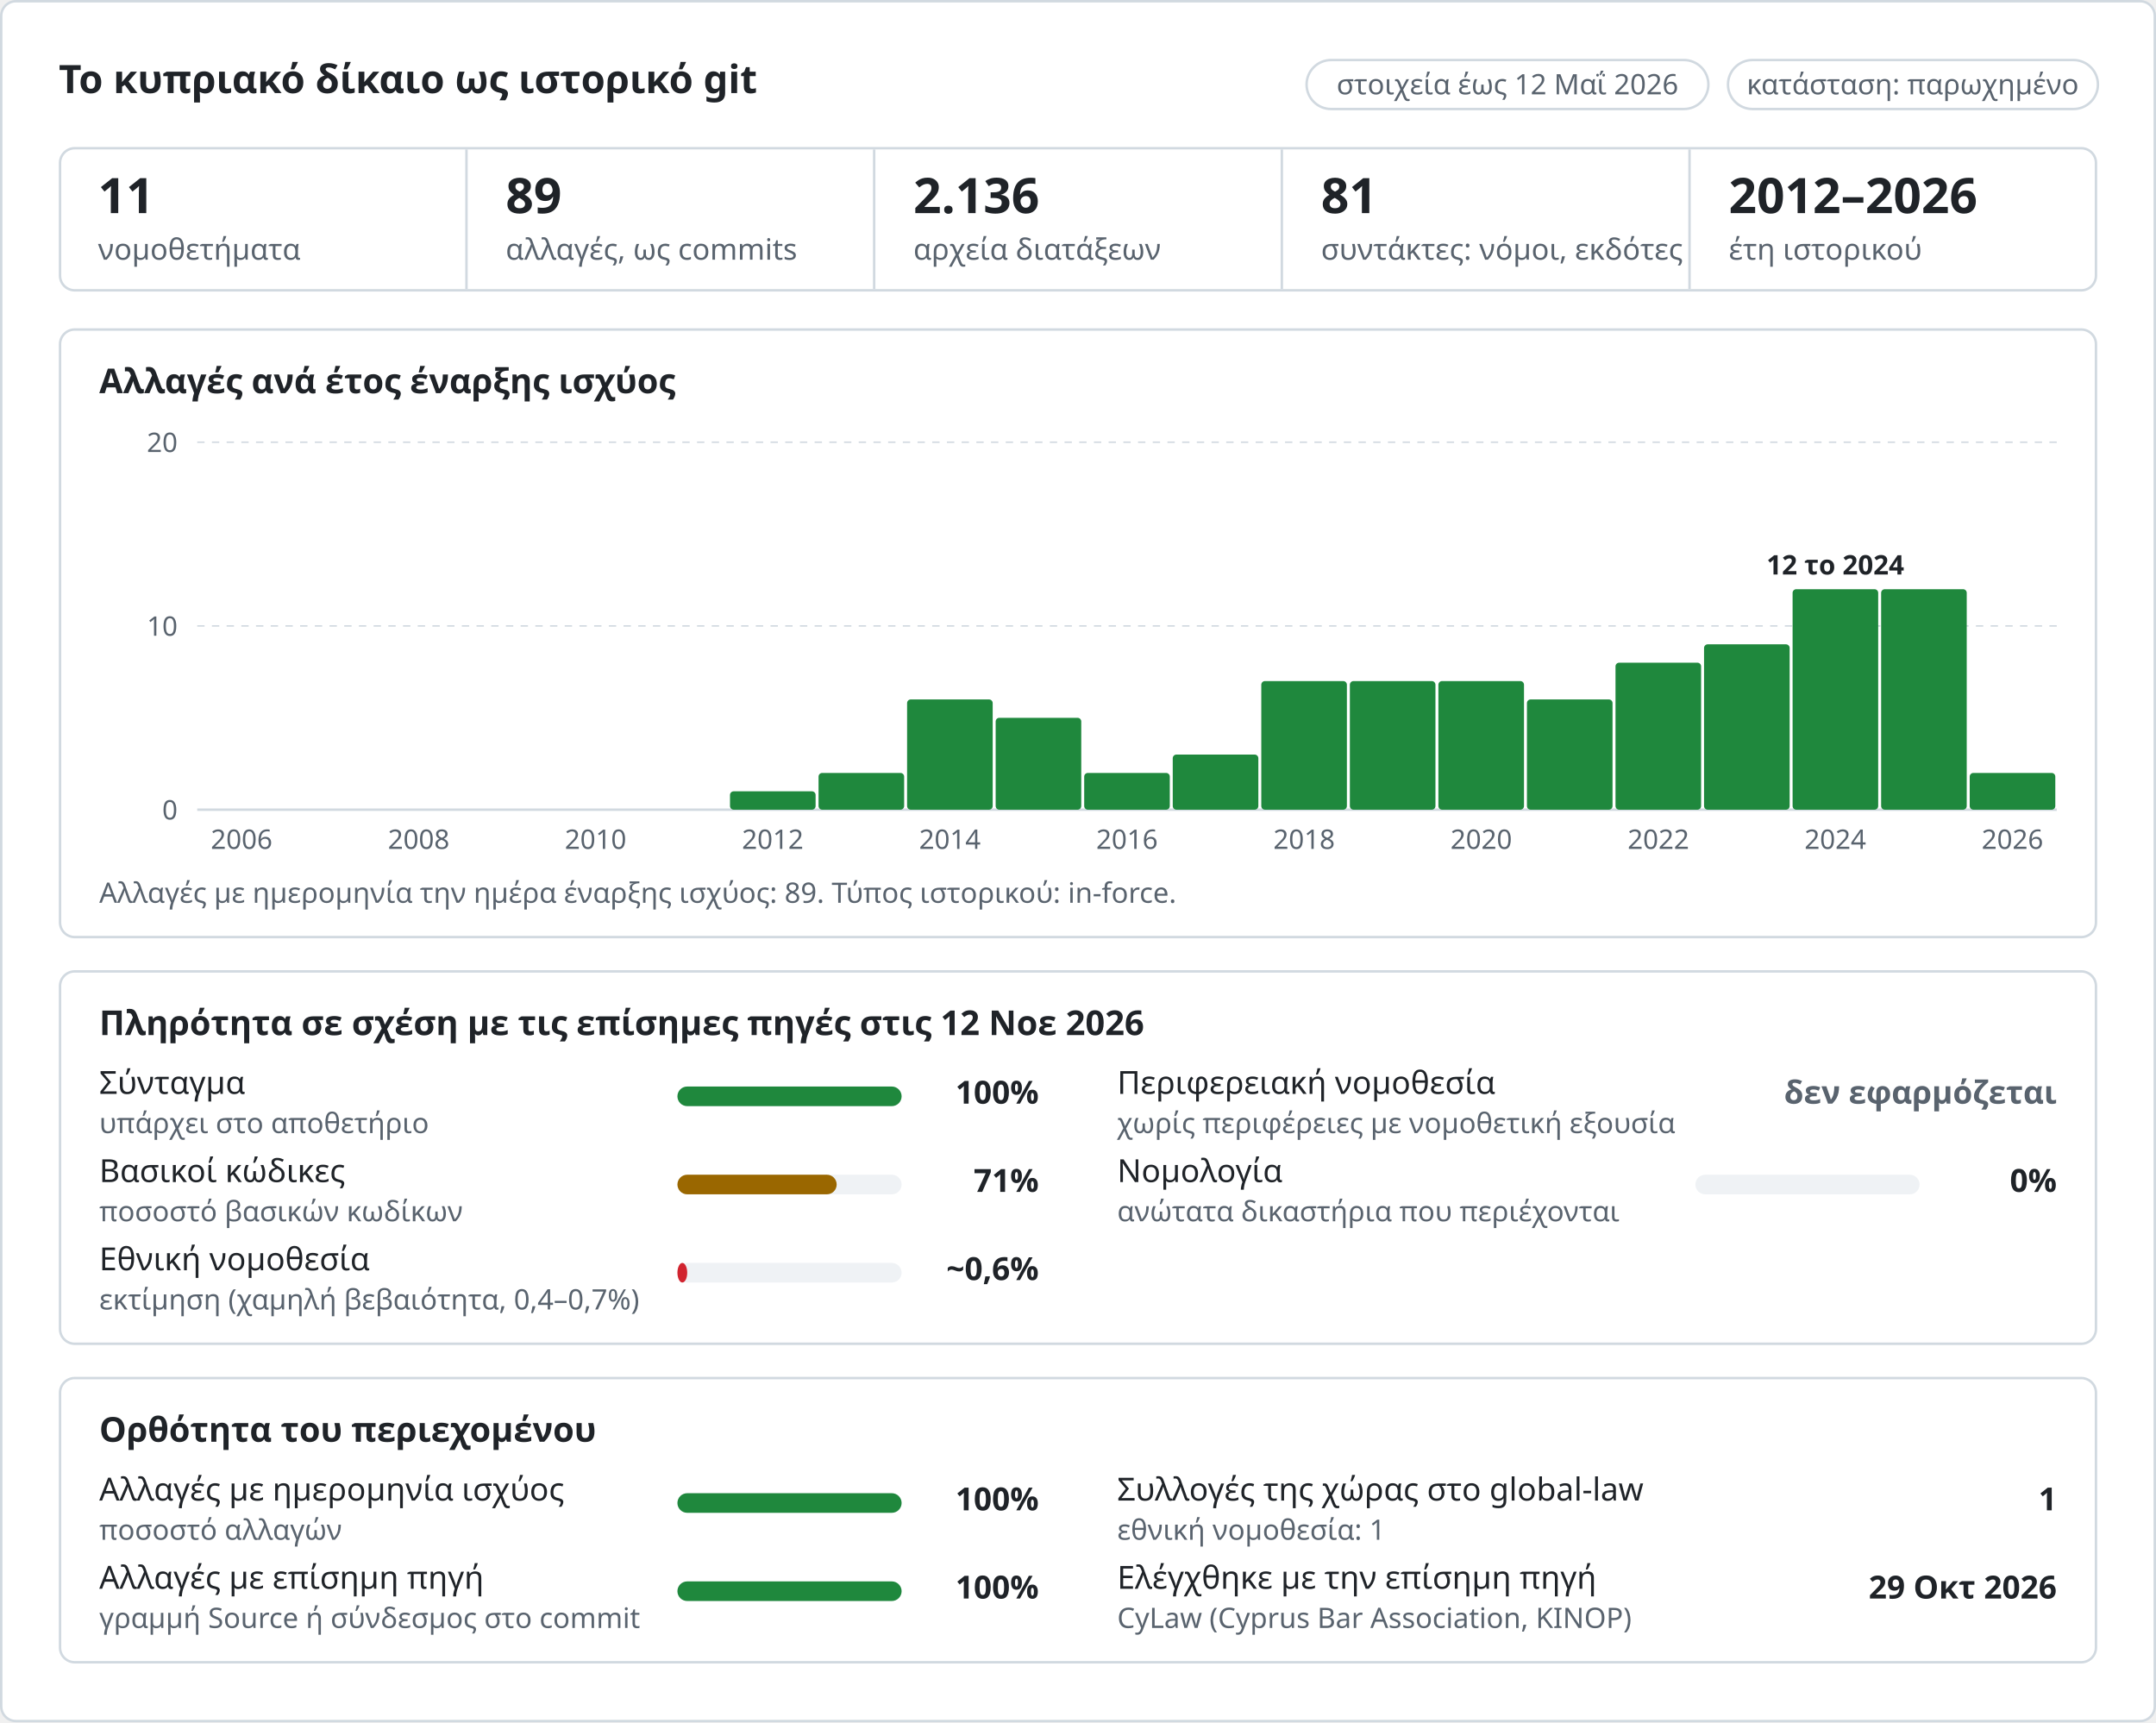
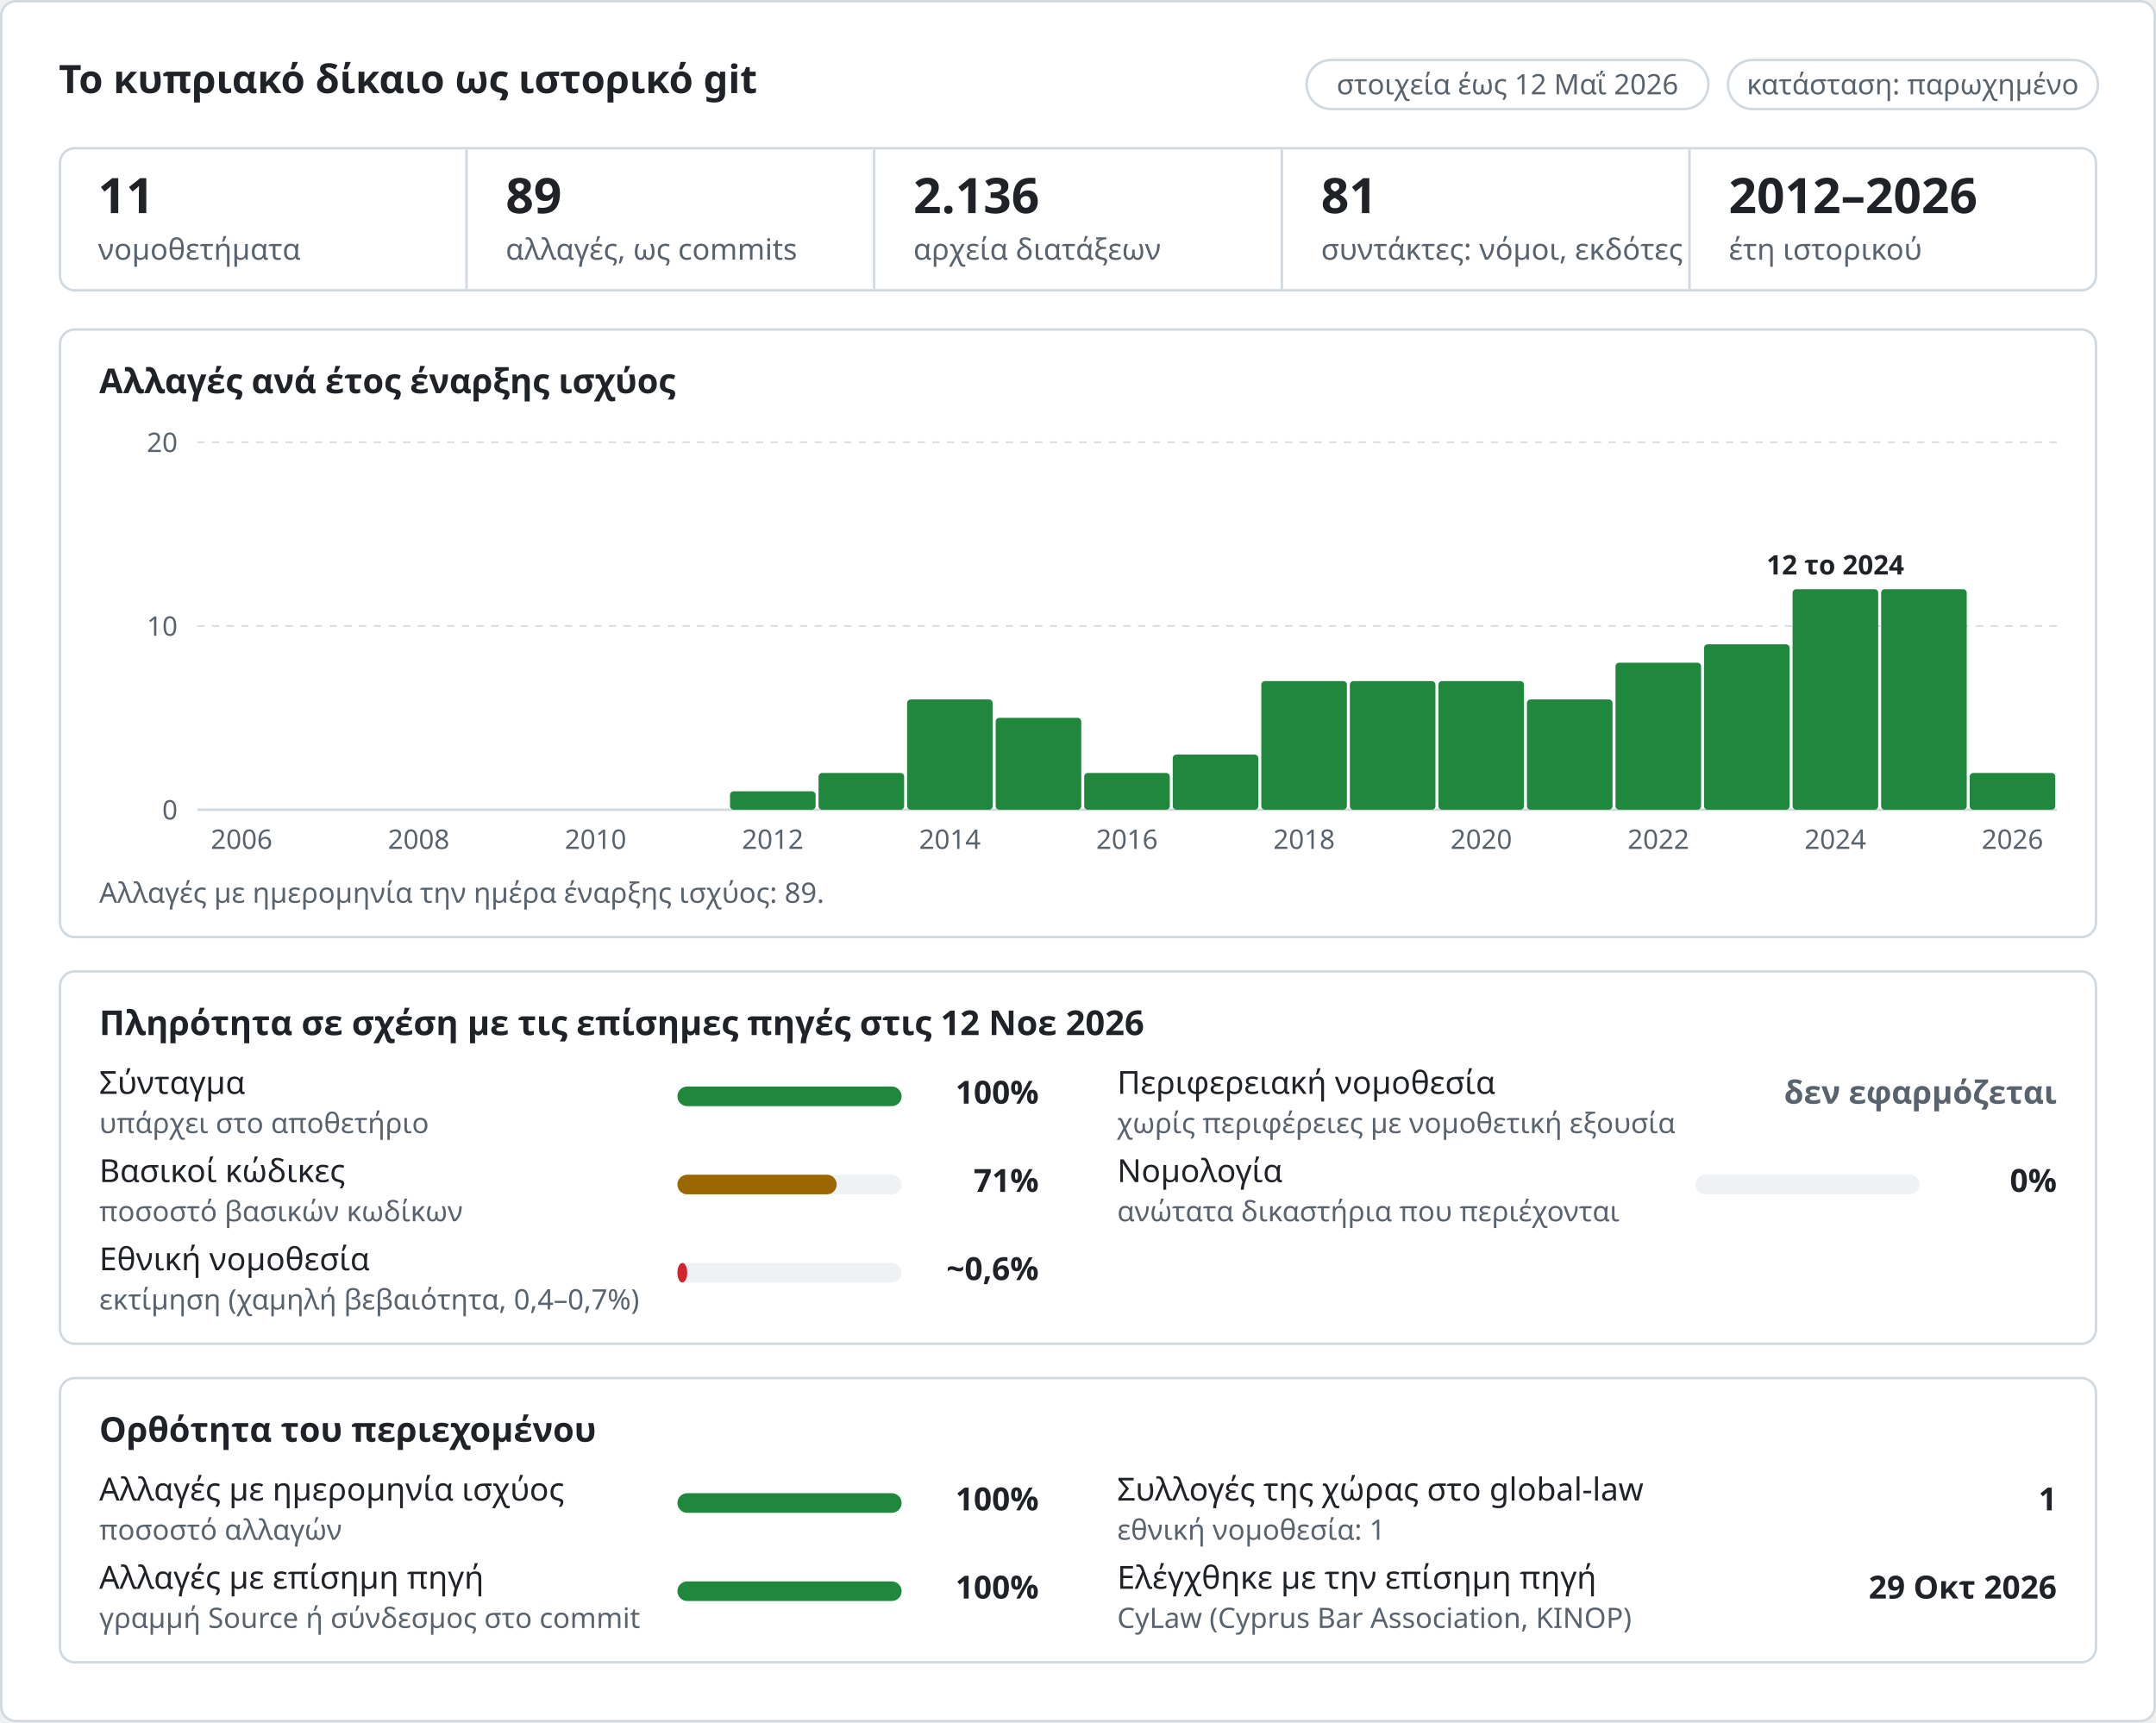
<svg xmlns="http://www.w3.org/2000/svg" width="880" height="703" viewBox="0 0 880 703" font-family="-apple-system,BlinkMacSystemFont,Segoe UI,Noto Sans,Helvetica,Arial,sans-serif">
  <rect x="0.5" y="0.5" width="879" height="702" rx="6" fill="#ffffff" stroke="#d1d9e0" />
  <text x="24" y="38" font-size="16" font-weight="600" fill="#1f2328">Το κυπριακό δίκαιο ως ιστορικό git</text>
  <rect x="533.3" y="24.5" width="164" height="20" rx="10" fill="none" stroke="#d1d9e0" />
  <text x="615.3" y="38.5" font-size="11.5" font-weight="500" text-anchor="middle" fill="#59636e">στοιχεία έως 12 Μαΐ 2026</text>
  <rect x="705.3" y="24.5" width="151" height="20" rx="10" fill="none" stroke="#d1d9e0" />
  <text x="780.7" y="38.5" font-size="11.5" font-weight="500" text-anchor="middle" fill="#59636e">κατάσταση: παρωχημένο</text>
  <rect x="24.5" y="60.5" width="831" height="58" rx="6" fill="#ffffff" stroke="#d1d9e0" />
  <text x="40.0" y="87" font-size="20" font-weight="600" fill="#1f2328">11</text>
  <text x="40.0" y="106" font-size="12" fill="#59636e">νομοθετήματα</text>
  <line x1="190.4" y1="61" x2="190.4" y2="118" stroke="#d1d9e0" />
  <text x="206.4" y="87" font-size="20" font-weight="600" fill="#1f2328">89</text>
  <text x="206.4" y="106" font-size="12" fill="#59636e">αλλαγές, ως commits</text>
  <line x1="356.8" y1="61" x2="356.8" y2="118" stroke="#d1d9e0" />
  <text x="372.8" y="87" font-size="20" font-weight="600" fill="#1f2328">2.136</text>
  <text x="372.8" y="106" font-size="12" fill="#59636e">αρχεία διατάξεων</text>
  <line x1="523.2" y1="61" x2="523.2" y2="118" stroke="#d1d9e0" />
  <text x="539.2" y="87" font-size="20" font-weight="600" fill="#1f2328">81</text>
  <text x="539.2" y="106" font-size="12" fill="#59636e" textLength="142" lengthAdjust="spacingAndGlyphs">συντάκτες: νόμοι, εκδότες</text>
  <line x1="689.6" y1="61" x2="689.6" y2="118" stroke="#d1d9e0" />
  <text x="705.6" y="87" font-size="20" font-weight="600" fill="#1f2328">2012–2026</text>
  <text x="705.6" y="106" font-size="12" fill="#59636e">έτη ιστορικού</text>
  <rect x="24.5" y="134.5" width="831" height="248" rx="6" fill="#ffffff" stroke="#d1d9e0" />
  <text x="40.5" y="160.5" font-size="14" font-weight="600" fill="#1f2328">Αλλαγές ανά έτος έναρξης ισχύος</text>
  <line x1="80.5" y1="330.5" x2="839.5" y2="330.5" stroke="#d1d9e0" stroke-width="1" />
  <text x="72.5" y="334.5" font-size="11" text-anchor="end" fill="#59636e">0</text>
  <line x1="80.5" y1="255.5" x2="839.5" y2="255.5" stroke="#d1d9e0" stroke-width="0.6" stroke-dasharray="3 3" />
  <text x="72.5" y="259.5" font-size="11" text-anchor="end" fill="#59636e">10</text>
  <line x1="80.5" y1="180.5" x2="839.5" y2="180.5" stroke="#d1d9e0" stroke-width="0.6" stroke-dasharray="3 3" />
  <text x="72.5" y="184.5" font-size="11" text-anchor="end" fill="#59636e">20</text>
  <text x="98.6" y="346.5" font-size="11" text-anchor="middle" fill="#59636e">2006</text>
  <text x="170.9" y="346.5" font-size="11" text-anchor="middle" fill="#59636e">2008</text>
  <text x="243.1" y="346.5" font-size="11" text-anchor="middle" fill="#59636e">2010</text>
  <rect x="297.96" y="323.0" width="34.94" height="7.5" rx="1.5" fill="#1f883d" />
  <text x="315.4" y="346.5" font-size="11" text-anchor="middle" fill="#59636e">2012</text>
  <rect x="334.10" y="315.5" width="34.94" height="15.0" rx="1.5" fill="#1f883d" />
  <rect x="370.24" y="285.5" width="34.94" height="45.0" rx="1.5" fill="#1f883d" />
  <text x="387.7" y="346.5" font-size="11" text-anchor="middle" fill="#59636e">2014</text>
  <rect x="406.39" y="293.0" width="34.94" height="37.5" rx="1.5" fill="#1f883d" />
  <rect x="442.53" y="315.5" width="34.94" height="15.0" rx="1.5" fill="#1f883d" />
  <text x="460.0" y="346.5" font-size="11" text-anchor="middle" fill="#59636e">2016</text>
  <rect x="478.67" y="308.0" width="34.94" height="22.5" rx="1.5" fill="#1f883d" />
  <rect x="514.81" y="278.0" width="34.94" height="52.5" rx="1.5" fill="#1f883d" />
  <text x="532.3" y="346.5" font-size="11" text-anchor="middle" fill="#59636e">2018</text>
  <rect x="550.96" y="278.0" width="34.94" height="52.5" rx="1.5" fill="#1f883d" />
  <rect x="587.10" y="278.0" width="34.94" height="52.5" rx="1.5" fill="#1f883d" />
  <text x="604.6" y="346.5" font-size="11" text-anchor="middle" fill="#59636e">2020</text>
  <rect x="623.24" y="285.5" width="34.94" height="45.0" rx="1.5" fill="#1f883d" />
  <rect x="659.39" y="270.5" width="34.94" height="60.0" rx="1.5" fill="#1f883d" />
  <text x="676.9" y="346.5" font-size="11" text-anchor="middle" fill="#59636e">2022</text>
  <rect x="695.53" y="263.0" width="34.94" height="67.5" rx="1.5" fill="#1f883d" />
  <rect x="731.67" y="240.5" width="34.94" height="90.0" rx="1.5" fill="#1f883d" />
  <text x="749.1" y="346.5" font-size="11" text-anchor="middle" fill="#59636e">2024</text>
  <text x="749.1" y="234.5" font-size="11" font-weight="600" text-anchor="middle" fill="#1f2328">12 το 2024</text>
  <rect x="767.81" y="240.5" width="34.94" height="90.0" rx="1.5" fill="#1f883d" />
  <rect x="803.96" y="315.5" width="34.94" height="15.0" rx="1.5" fill="#1f883d" />
  <text x="821.4" y="346.5" font-size="11" text-anchor="middle" fill="#59636e">2026</text>
-   <text x="40.5" y="368.5" font-size="11.5" fill="#59636e">Αλλαγές με ημερομηνία την ημέρα έναρξης ισχύος: 89. Τύπος ιστορικού: in-force.</text>
+   <text x="40.5" y="368.5" font-size="11.5" fill="#59636e">Αλλαγές με ημερομηνία την ημέρα έναρξης ισχύος: 89.</text>
  <rect x="24.5" y="396.5" width="831" height="152" rx="6" fill="#ffffff" stroke="#d1d9e0" />
  <text x="40.5" y="422.5" font-size="14" font-weight="600" fill="#1f2328">Πληρότητα σε σχέση με τις επίσημες πηγές στις 12 Νοε 2026</text>
  <text x="40.5" y="446.5" font-size="13" fill="#1f2328">Σύνταγμα</text>
  <text x="40.5" y="462.5" font-size="11.5" fill="#59636e">υπάρχει στο αποθετήριο</text>
  <g>
    <rect x="276.5" y="443.5" width="91.5" height="8" rx="4" fill="#eff2f5" />
    <rect x="276.5" y="443.5" width="91.5" height="8" rx="4" fill="#1f883d" />
  </g>
  <text x="424.0" y="450.5" font-size="13" font-weight="600" text-anchor="end" fill="#1f2328">100%</text>
  <text x="40.5" y="482.5" font-size="13" fill="#1f2328">Βασικοί κώδικες</text>
  <text x="40.5" y="498.5" font-size="11.5" fill="#59636e">ποσοστό βασικών κωδίκων</text>
  <g>
    <rect x="276.5" y="479.5" width="91.5" height="8" rx="4" fill="#eff2f5" />
    <rect x="276.5" y="479.5" width="65.0" height="8" rx="4" fill="#9a6700" />
  </g>
  <text x="424.0" y="486.5" font-size="13" font-weight="600" text-anchor="end" fill="#1f2328">71%</text>
  <text x="40.5" y="518.5" font-size="13" fill="#1f2328">Εθνική νομοθεσία</text>
  <text x="40.5" y="534.5" font-size="11.5" fill="#59636e">εκτίμηση (χαμηλή βεβαιότητα, 0,4–0,7%)</text>
  <g>
    <rect x="276.5" y="515.5" width="91.5" height="8" rx="4" fill="#eff2f5" />
    <rect x="276.5" y="515.5" width="4.0" height="8" rx="4" fill="#d1242f" />
  </g>
  <text x="424.0" y="522.5" font-size="13" font-weight="600" text-anchor="end" fill="#1f2328">~0,6%</text>
  <text x="456.0" y="446.5" font-size="13" fill="#1f2328">Περιφερειακή νομοθεσία</text>
  <text x="456.0" y="462.5" font-size="11.5" fill="#59636e">χωρίς περιφέρειες με νομοθετική εξουσία</text>
  <text x="839.5" y="450.5" font-size="13" font-weight="600" text-anchor="end" fill="#59636e">δεν εφαρμόζεται</text>
  <text x="456.0" y="482.5" font-size="13" fill="#1f2328">Νομολογία</text>
  <text x="456.0" y="498.5" font-size="11.5" fill="#59636e">ανώτατα δικαστήρια που περιέχονται</text>
  <g>
    <rect x="692.0" y="479.5" width="91.5" height="8" rx="4" fill="#eff2f5" />
  </g>
  <text x="839.5" y="486.5" font-size="13" font-weight="600" text-anchor="end" fill="#1f2328">0%</text>
  <rect x="24.5" y="562.5" width="831" height="116" rx="6" fill="#ffffff" stroke="#d1d9e0" />
  <text x="40.5" y="588.5" font-size="14" font-weight="600" fill="#1f2328">Ορθότητα του περιεχομένου</text>
  <text x="40.5" y="612.5" font-size="13" fill="#1f2328">Αλλαγές με ημερομηνία ισχύος</text>
  <text x="40.5" y="628.5" font-size="11.5" fill="#59636e">ποσοστό αλλαγών</text>
  <g>
    <rect x="276.5" y="609.5" width="91.5" height="8" rx="4" fill="#eff2f5" />
    <rect x="276.5" y="609.5" width="91.5" height="8" rx="4" fill="#1f883d" />
  </g>
  <text x="424.0" y="616.5" font-size="13" font-weight="600" text-anchor="end" fill="#1f2328">100%</text>
  <text x="40.5" y="648.5" font-size="13" fill="#1f2328">Αλλαγές με επίσημη πηγή</text>
  <text x="40.5" y="664.5" font-size="11.5" fill="#59636e">γραμμή Source ή σύνδεσμος στο commit</text>
  <g>
    <rect x="276.5" y="645.5" width="91.5" height="8" rx="4" fill="#eff2f5" />
    <rect x="276.5" y="645.5" width="91.5" height="8" rx="4" fill="#1f883d" />
  </g>
  <text x="424.0" y="652.5" font-size="13" font-weight="600" text-anchor="end" fill="#1f2328">100%</text>
  <text x="456.0" y="612.5" font-size="13" fill="#1f2328">Συλλογές της χώρας στο global-law</text>
  <text x="456.0" y="628.5" font-size="11.5" fill="#59636e">εθνική νομοθεσία: 1</text>
  <text x="839.5" y="616.5" font-size="13" font-weight="600" text-anchor="end" fill="#1f2328">1</text>
  <text x="456.0" y="648.5" font-size="13" fill="#1f2328">Ελέγχθηκε με την επίσημη πηγή</text>
  <text x="456.0" y="664.5" font-size="11.5" fill="#59636e">CyLaw (Cyprus Bar Association, KINOP)</text>
  <text x="839.5" y="652.5" font-size="13" font-weight="600" text-anchor="end" fill="#1f2328">29 Οκτ 2026</text>
</svg>
